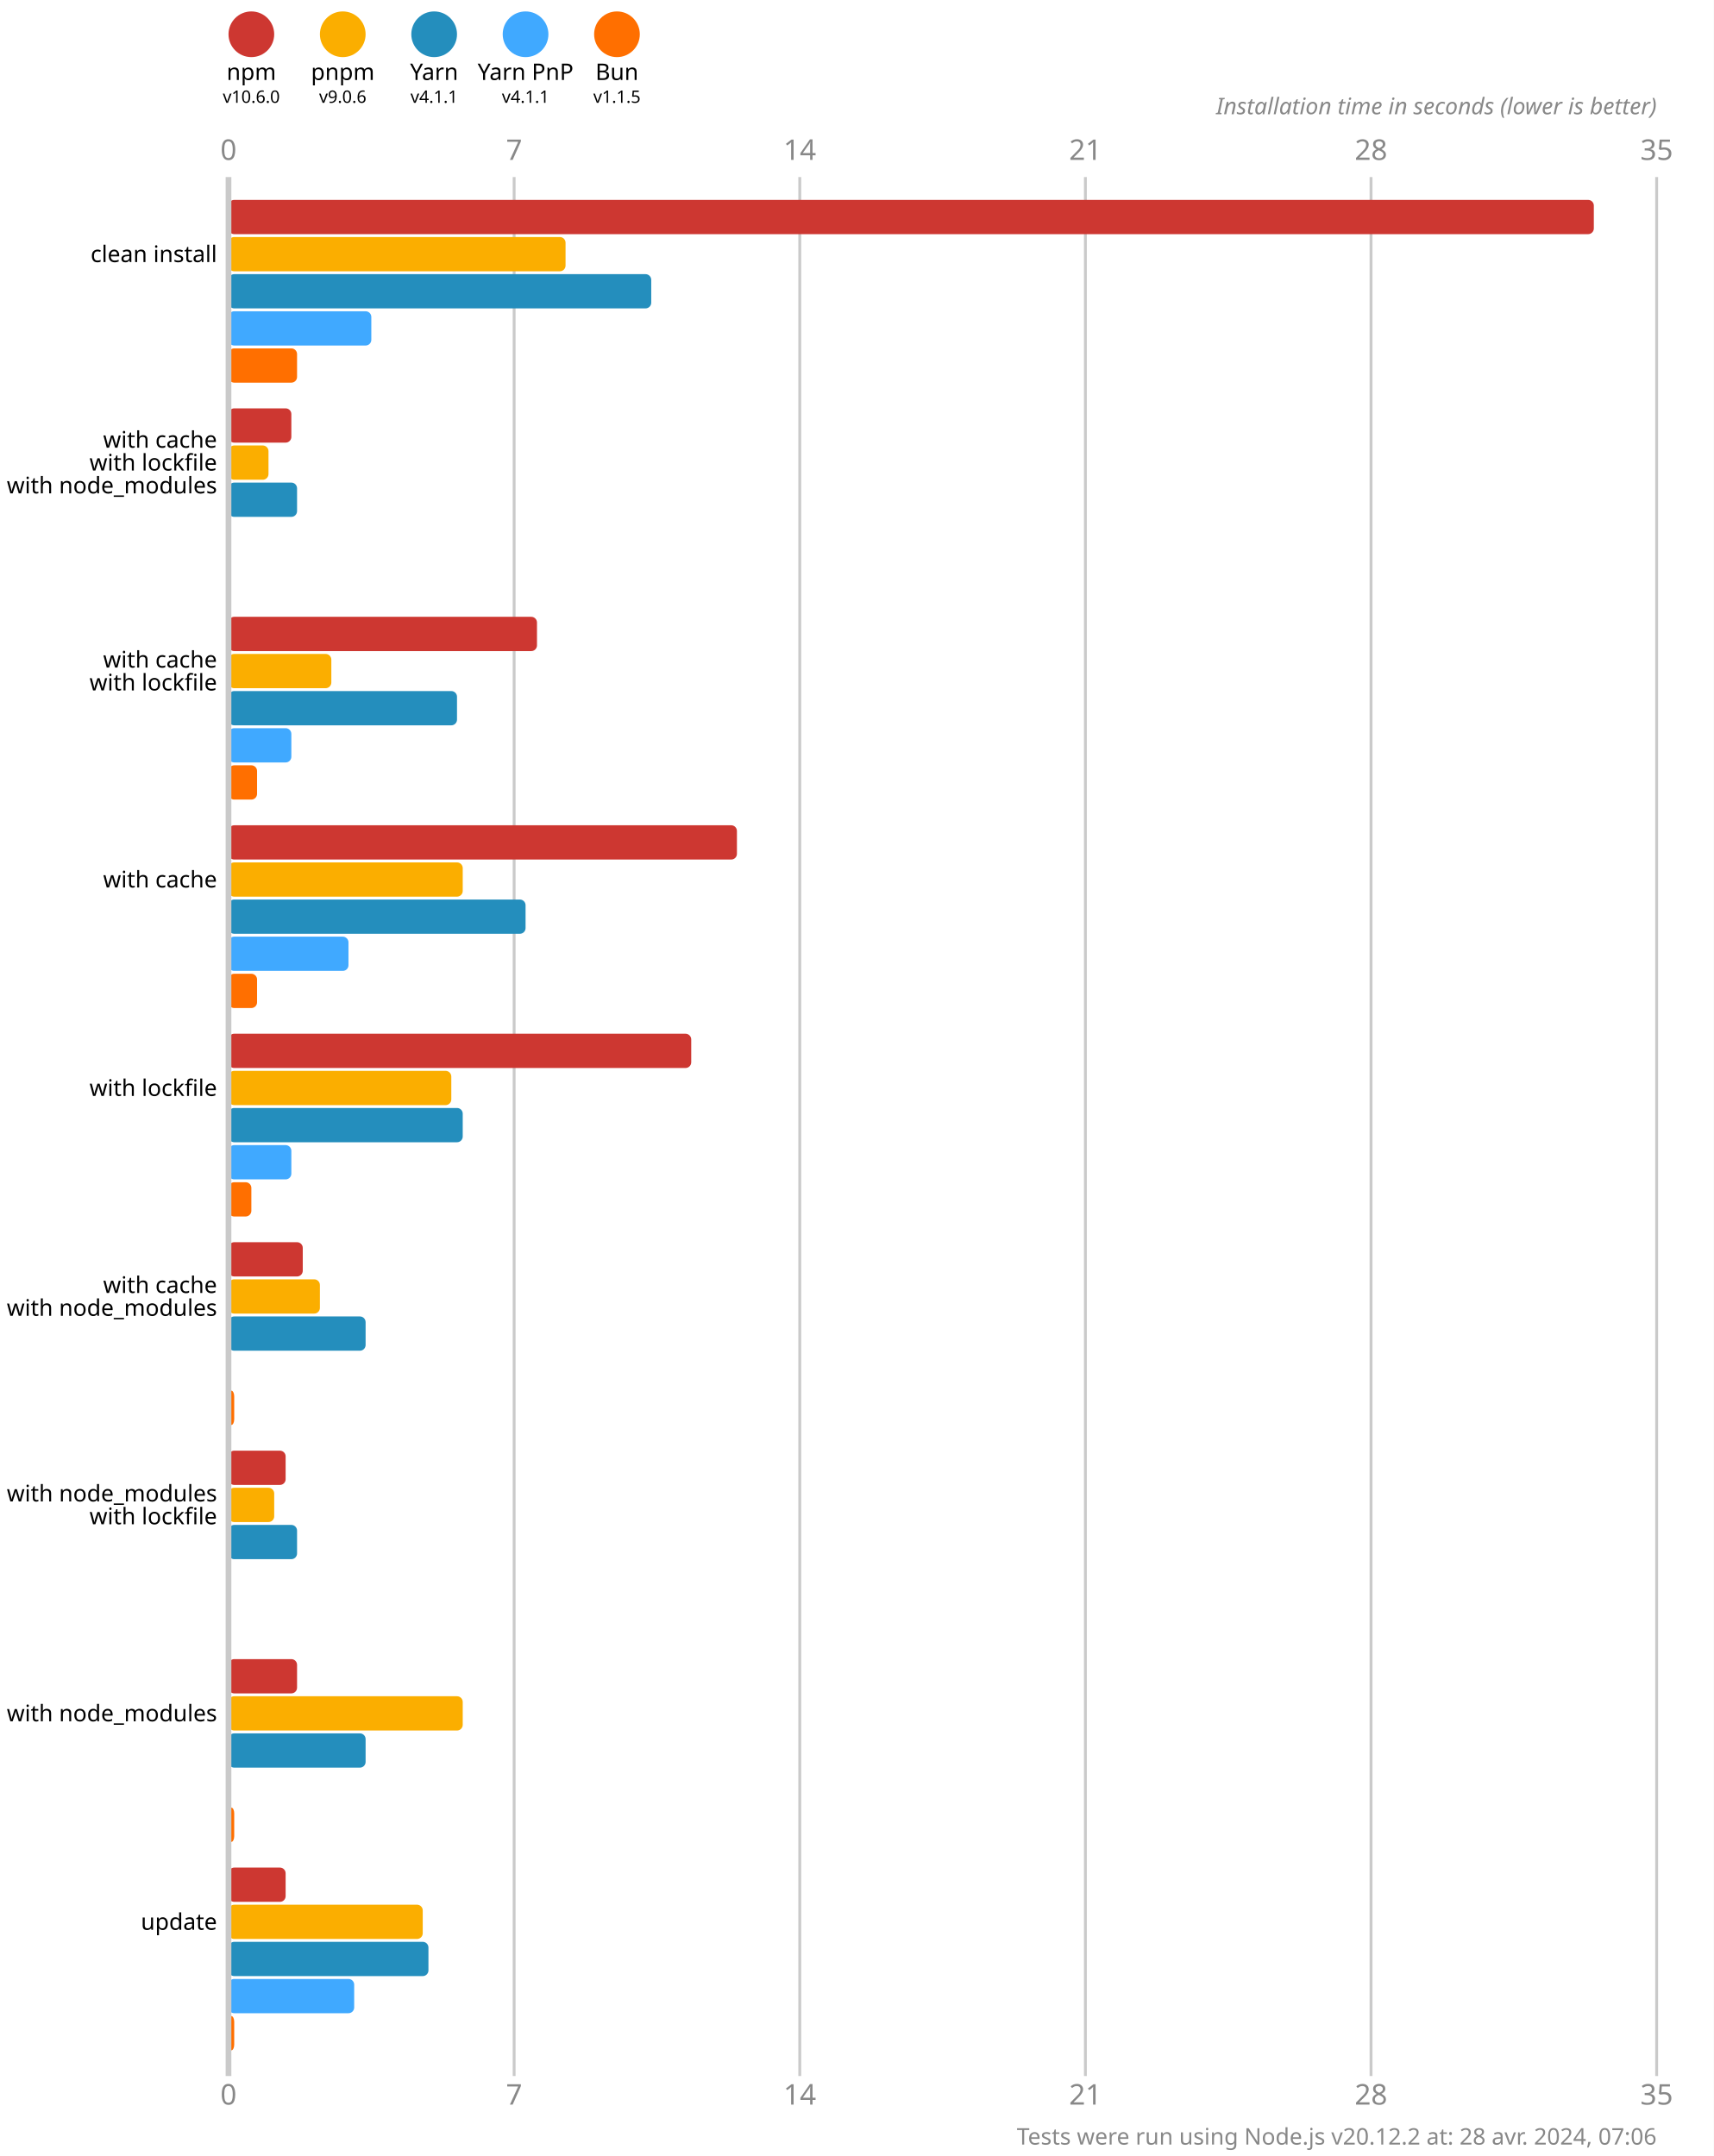
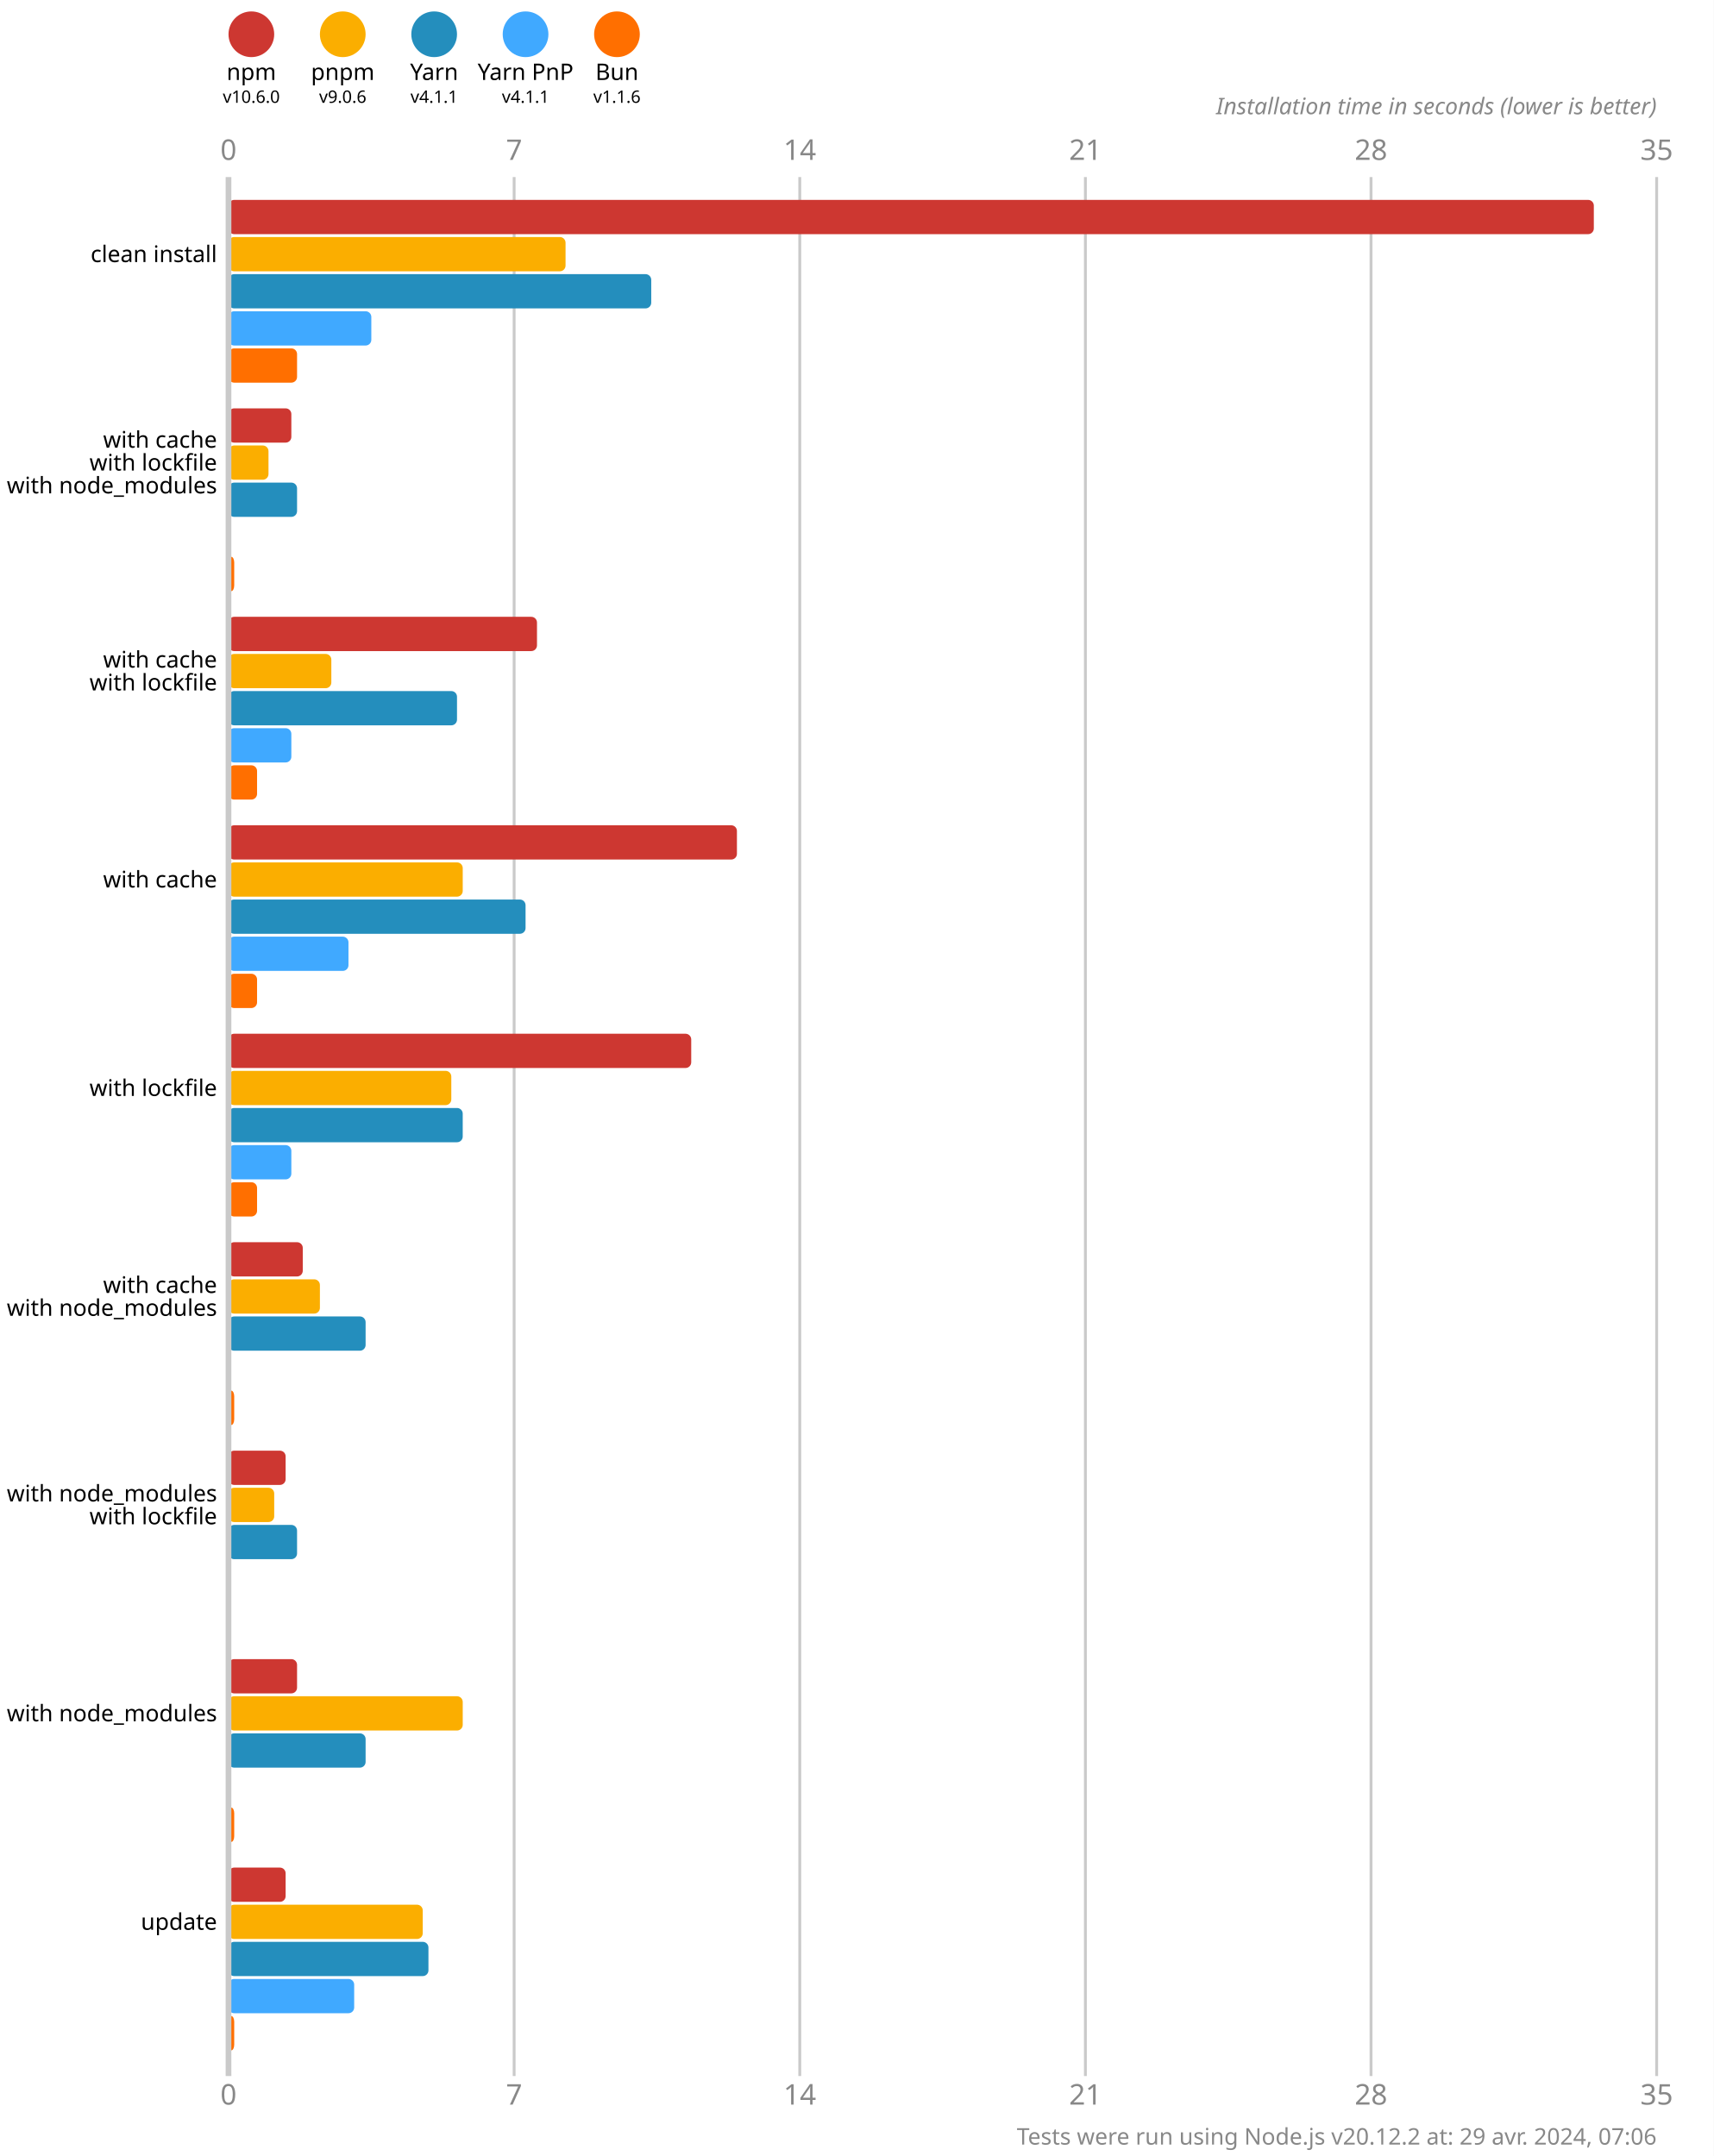
<svg xmlns="http://www.w3.org/2000/svg" version="1.1" viewBox="0 0 300 377.5">
  <style>
    .font { font-family: sans-serif; }
    .s3 { font-size: 3px; }
    .s4 { font-size: 4px; }
    .s5 { font-size: 5px; }
    .line { stroke: #cacaca; }
    .width { stroke-width: 0.5; }
    .text { fill: #888; }
  </style>
  <rect x="0" y="0" width="300" height="377.5" fill="#fff" />
  <circle cx="44" cy="6" r="4" fill="#cd3731" />
  <text x="44" y="14" class="font s4" text-anchor="middle">npm</text>
  <text x="44" y="18" class="font s3" text-anchor="middle">v10.6.0</text>
  <circle cx="60" cy="6" r="4" fill="#fbae00" />
  <text x="60" y="14" class="font s4" text-anchor="middle">pnpm</text>
  <text x="60" y="18" class="font s3" text-anchor="middle">v9.0.6</text>
  <circle cx="76" cy="6" r="4" fill="#248ebd" />
  <text x="76" y="14" class="font s4" text-anchor="middle">Yarn</text>
  <text x="76" y="18" class="font s3" text-anchor="middle">v4.1.1</text>
  <circle cx="92" cy="6" r="4" fill="#40a9ff" />
  <text x="92" y="14" class="font s4" text-anchor="middle">Yarn PnP</text>
  <text x="92" y="18" class="font s3" text-anchor="middle">v4.1.1</text>
  <circle cx="108" cy="6" r="4" fill="#ff6f00" />
  <text x="108" y="14" class="font s4" text-anchor="middle">Bun</text>
-   <text x="108" y="18" class="font s3" text-anchor="middle">v1.1.5</text>
+   <text x="108" y="18" class="font s3" text-anchor="middle">v1.1.6</text>
  <text x="40" y="28" class="font s5 text" text-anchor="middle">0</text>
  <text x="40" y="368.5" class="font s5 text" text-anchor="middle">0</text>
  <line x1="90" y1="31" x2="90" y2="363.5" class="line width" />
  <text x="90" y="28" class="font s5 text" text-anchor="middle">7</text>
  <text x="90" y="368.5" class="font s5 text" text-anchor="middle">7</text>
  <line x1="140" y1="31" x2="140" y2="363.5" class="line width" />
  <text x="140" y="28" class="font s5 text" text-anchor="middle">14</text>
  <text x="140" y="368.5" class="font s5 text" text-anchor="middle">14</text>
  <line x1="190" y1="31" x2="190" y2="363.5" class="line width" />
  <text x="190" y="28" class="font s5 text" text-anchor="middle">21</text>
  <text x="190" y="368.5" class="font s5 text" text-anchor="middle">21</text>
  <line x1="240" y1="31" x2="240" y2="363.5" class="line width" />
  <text x="240" y="28" class="font s5 text" text-anchor="middle">28</text>
  <text x="240" y="368.5" class="font s5 text" text-anchor="middle">28</text>
  <line x1="290" y1="31" x2="290" y2="363.5" class="line width" />
  <text x="290" y="28" class="font s5 text" text-anchor="middle">35</text>
  <text x="290" y="368.5" class="font s5 text" text-anchor="middle">35</text>
  <text x="290" y="20" class="font s4 text" font-style="italic" text-anchor="end">Installation time in seconds (lower is better)</text>
  <rect x="40" y="35" width="239" height="6" fill="#cd3731" rx="1" ry="1" />
  <rect x="40" y="41.5" width="59" height="6" fill="#fbae00" rx="1" ry="1" />
  <rect x="40" y="48" width="74" height="6" fill="#248ebd" rx="1" ry="1" />
  <rect x="40" y="54.5" width="25" height="6" fill="#40a9ff" rx="1" ry="1" />
  <rect x="40" y="61" width="12" height="6" fill="#ff6f00" rx="1" ry="1" />
  <rect x="40" y="71.5" width="11" height="6" fill="#cd3731" rx="1" ry="1" />
  <rect x="40" y="78" width="7" height="6" fill="#fbae00" rx="1" ry="1" />
  <rect x="40" y="84.5" width="12" height="6" fill="#248ebd" rx="1" ry="1" />
  <rect x="40" y="91" width="0" height="6" fill="#40a9ff" rx="1" ry="1" />
-   <rect x="40" y="97.5" width="0" height="6" fill="#ff6f00" rx="1" ry="1" />
+   <rect x="40" y="97.5" width="1" height="6" fill="#ff6f00" rx="1" ry="1" />
  <rect x="40" y="108" width="54" height="6" fill="#cd3731" rx="1" ry="1" />
  <rect x="40" y="114.5" width="18" height="6" fill="#fbae00" rx="1" ry="1" />
  <rect x="40" y="121" width="40" height="6" fill="#248ebd" rx="1" ry="1" />
  <rect x="40" y="127.5" width="11" height="6" fill="#40a9ff" rx="1" ry="1" />
  <rect x="40" y="134" width="5" height="6" fill="#ff6f00" rx="1" ry="1" />
  <rect x="40" y="144.5" width="89" height="6" fill="#cd3731" rx="1" ry="1" />
  <rect x="40" y="151" width="41" height="6" fill="#fbae00" rx="1" ry="1" />
  <rect x="40" y="157.5" width="52" height="6" fill="#248ebd" rx="1" ry="1" />
  <rect x="40" y="164" width="21" height="6" fill="#40a9ff" rx="1" ry="1" />
  <rect x="40" y="170.5" width="5" height="6" fill="#ff6f00" rx="1" ry="1" />
  <rect x="40" y="181" width="81" height="6" fill="#cd3731" rx="1" ry="1" />
  <rect x="40" y="187.5" width="39" height="6" fill="#fbae00" rx="1" ry="1" />
  <rect x="40" y="194" width="41" height="6" fill="#248ebd" rx="1" ry="1" />
  <rect x="40" y="200.5" width="11" height="6" fill="#40a9ff" rx="1" ry="1" />
-   <rect x="40" y="207" width="4" height="6" fill="#ff6f00" rx="1" ry="1" />
+   <rect x="40" y="207" width="5" height="6" fill="#ff6f00" rx="1" ry="1" />
  <rect x="40" y="217.5" width="13" height="6" fill="#cd3731" rx="1" ry="1" />
  <rect x="40" y="224" width="16" height="6" fill="#fbae00" rx="1" ry="1" />
  <rect x="40" y="230.5" width="24" height="6" fill="#248ebd" rx="1" ry="1" />
  <rect x="40" y="237" width="0" height="6" fill="#40a9ff" rx="1" ry="1" />
  <rect x="40" y="243.5" width="1" height="6" fill="#ff6f00" rx="1" ry="1" />
  <rect x="40" y="254" width="10" height="6" fill="#cd3731" rx="1" ry="1" />
  <rect x="40" y="260.5" width="8" height="6" fill="#fbae00" rx="1" ry="1" />
  <rect x="40" y="267" width="12" height="6" fill="#248ebd" rx="1" ry="1" />
  <rect x="40" y="273.5" width="0" height="6" fill="#40a9ff" rx="1" ry="1" />
  <rect x="40" y="280" width="0" height="6" fill="#ff6f00" rx="1" ry="1" />
  <rect x="40" y="290.5" width="12" height="6" fill="#cd3731" rx="1" ry="1" />
  <rect x="40" y="297" width="41" height="6" fill="#fbae00" rx="1" ry="1" />
  <rect x="40" y="303.5" width="24" height="6" fill="#248ebd" rx="1" ry="1" />
  <rect x="40" y="310" width="0" height="6" fill="#40a9ff" rx="1" ry="1" />
  <rect x="40" y="316.5" width="1" height="6" fill="#ff6f00" rx="1" ry="1" />
  <rect x="40" y="327" width="10" height="6" fill="#cd3731" rx="1" ry="1" />
  <rect x="40" y="333.5" width="34" height="6" fill="#fbae00" rx="1" ry="1" />
  <rect x="40" y="340" width="35" height="6" fill="#248ebd" rx="1" ry="1" />
  <rect x="40" y="346.5" width="22" height="6" fill="#40a9ff" rx="1" ry="1" />
  <rect x="40" y="353" width="1" height="6" fill="#ff6f00" rx="1" ry="1" />
  <line x1="40" y1="31" x2="40" y2="363.5" class="line" />
  <text x="38" y="44.5" class="font s4" dominant-baseline="middle" text-anchor="end">clean install</text>
  <text x="38" y="77" class="font s4" dominant-baseline="middle" text-anchor="end">with cache</text>
  <text x="38" y="81" class="font s4" dominant-baseline="middle" text-anchor="end">with lockfile</text>
  <text x="38" y="85" class="font s4" dominant-baseline="middle" text-anchor="end">with node_modules</text>
  <text x="38" y="115.5" class="font s4" dominant-baseline="middle" text-anchor="end">with cache</text>
  <text x="38" y="119.5" class="font s4" dominant-baseline="middle" text-anchor="end">with lockfile</text>
  <text x="38" y="154" class="font s4" dominant-baseline="middle" text-anchor="end">with cache</text>
  <text x="38" y="190.5" class="font s4" dominant-baseline="middle" text-anchor="end">with lockfile</text>
  <text x="38" y="225" class="font s4" dominant-baseline="middle" text-anchor="end">with cache</text>
  <text x="38" y="229" class="font s4" dominant-baseline="middle" text-anchor="end">with node_modules</text>
  <text x="38" y="261.5" class="font s4" dominant-baseline="middle" text-anchor="end">with node_modules</text>
  <text x="38" y="265.5" class="font s4" dominant-baseline="middle" text-anchor="end">with lockfile</text>
  <text x="38" y="300" class="font s4" dominant-baseline="middle" text-anchor="end">with node_modules</text>
  <text x="38" y="336.5" class="font s4" dominant-baseline="middle" text-anchor="end">update</text>
-   <text x="290" y="375.5" class="font s4 text" text-anchor="end">Tests were run using Node.js v20.12.2 at: 28 avr. 2024, 07:06</text>
+   <text x="290" y="375.5" class="font s4 text" text-anchor="end">Tests were run using Node.js v20.12.2 at: 29 avr. 2024, 07:06</text>
</svg>
